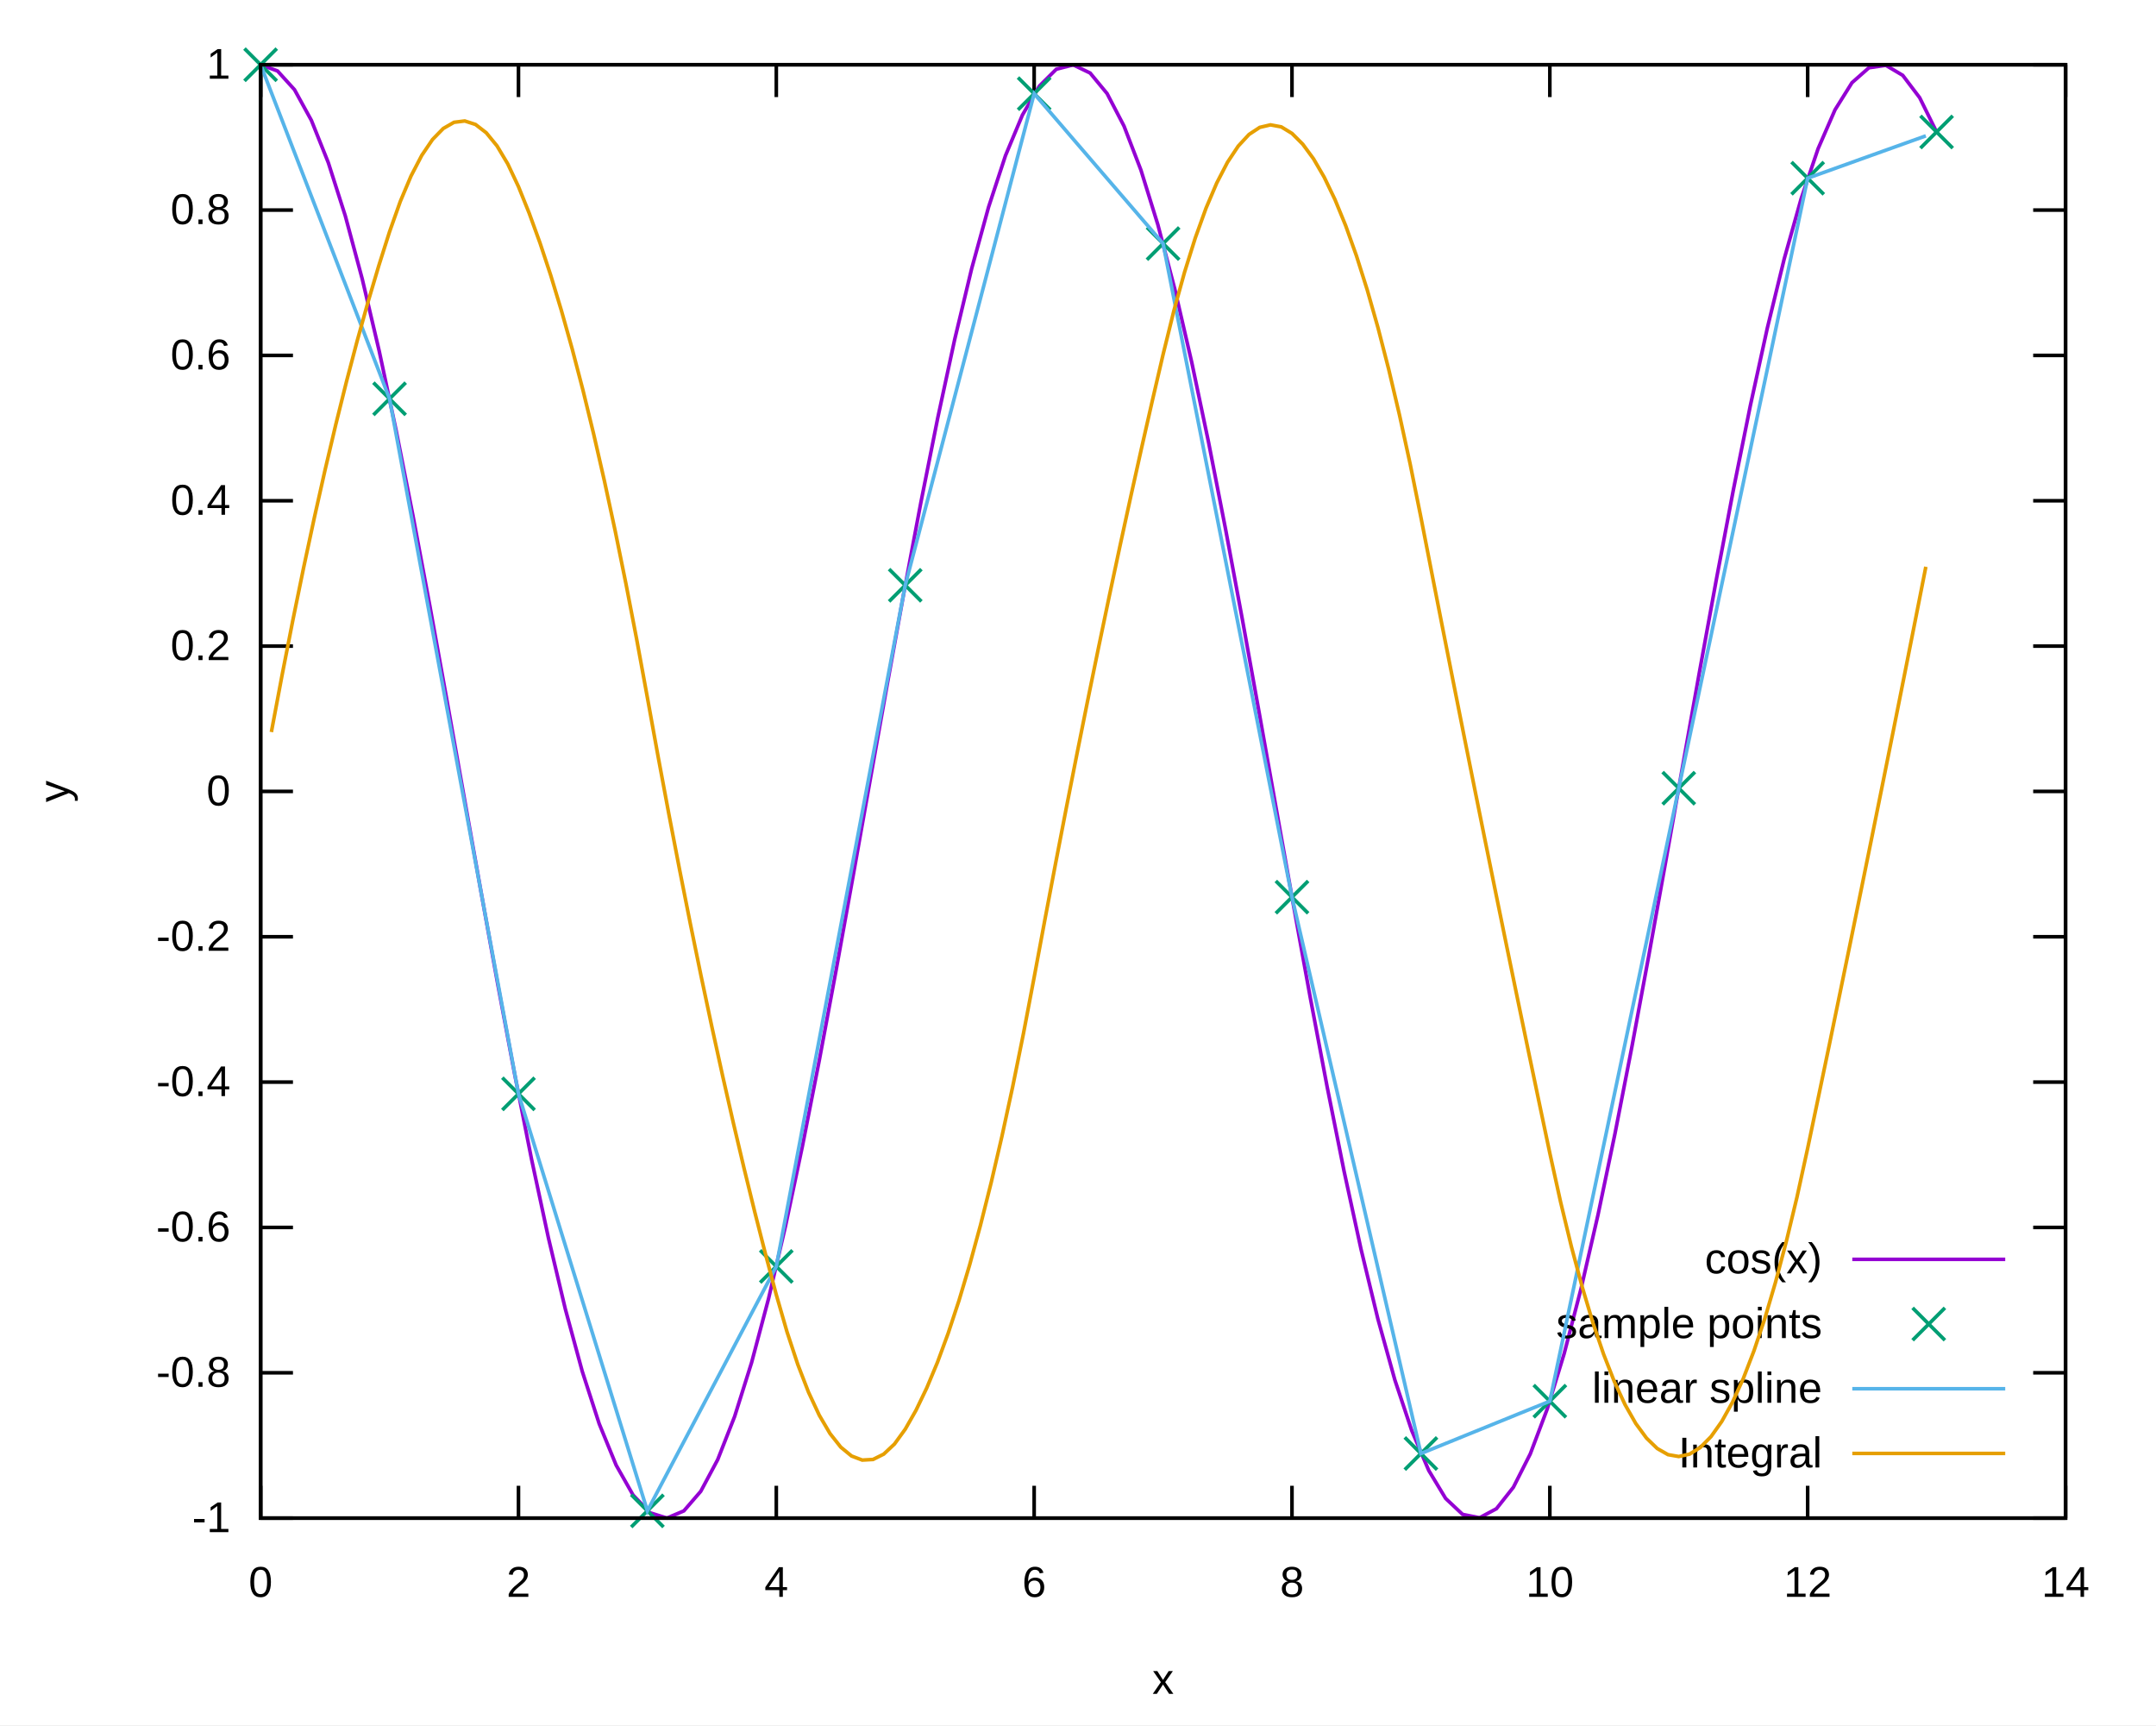
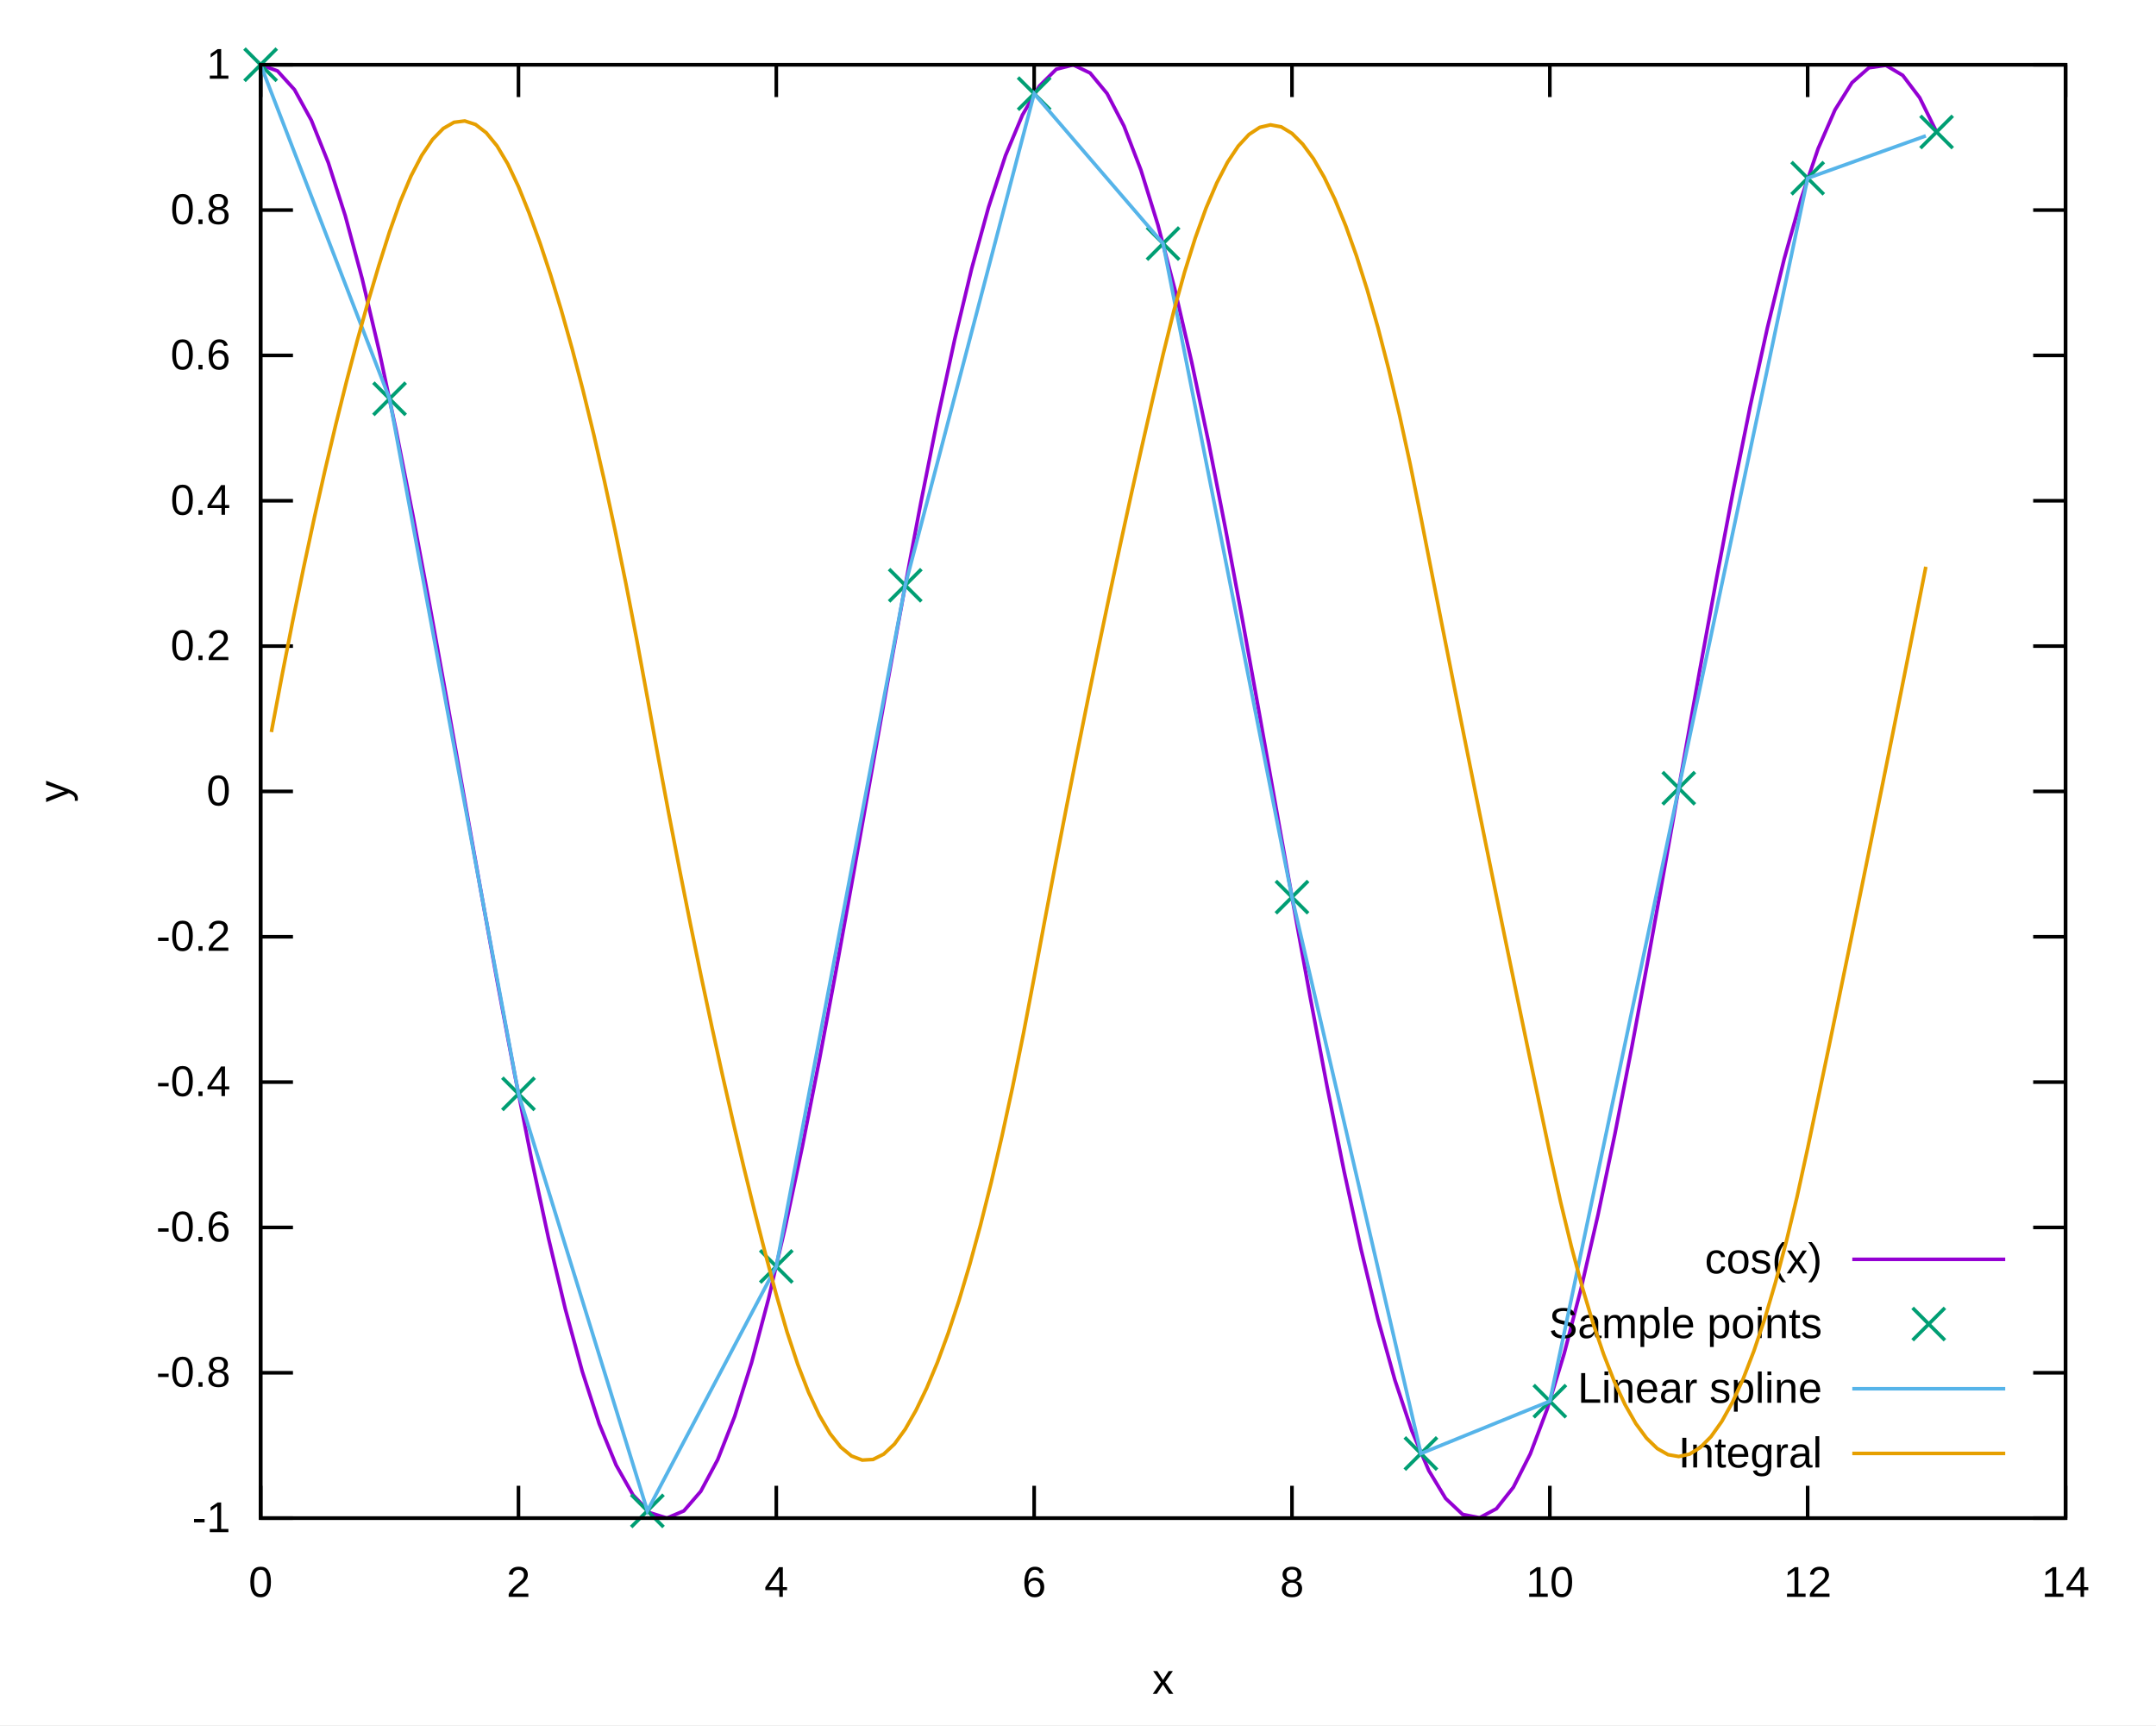
<svg xmlns="http://www.w3.org/2000/svg" xmlns:xlink="http://www.w3.org/1999/xlink" width="600" height="480" viewBox="0 0 600 480">
  <g id="gnuplot_canvas">
    <rect x="0" y="0" width="600" height="480" fill="#ffffff" />
    <defs>
      <circle id="gpDot" r="0.5" stroke-width="0.5" stroke="currentColor" />
      <path id="gpPt0" stroke-width="0.222" stroke="currentColor" d="M-1,0 h2 M0,-1 v2" />
      <path id="gpPt1" stroke-width="0.222" stroke="currentColor" d="M-1,-1 L1,1 M1,-1 L-1,1" />
      <path id="gpPt2" stroke-width="0.222" stroke="currentColor" d="M-1,0 L1,0 M0,-1 L0,1 M-1,-1 L1,1 M-1,1 L1,-1" />
      <rect id="gpPt3" stroke-width="0.222" stroke="currentColor" x="-1" y="-1" width="2" height="2" />
      <rect id="gpPt4" stroke-width="0.222" stroke="currentColor" fill="currentColor" x="-1" y="-1" width="2" height="2" />
      <circle id="gpPt5" stroke-width="0.222" stroke="currentColor" cx="0" cy="0" r="1" />
      <use xlink:href="#gpPt5" id="gpPt6" fill="currentColor" stroke="none" />
      <path id="gpPt7" stroke-width="0.222" stroke="currentColor" d="M0,-1.33 L-1.33,0.67 L1.33,0.67 z" />
      <use xlink:href="#gpPt7" id="gpPt8" fill="currentColor" stroke="none" />
      <use xlink:href="#gpPt7" id="gpPt9" stroke="currentColor" transform="rotate(180)" />
      <use xlink:href="#gpPt9" id="gpPt10" fill="currentColor" stroke="none" />
      <use xlink:href="#gpPt3" id="gpPt11" stroke="currentColor" transform="rotate(45)" />
      <use xlink:href="#gpPt11" id="gpPt12" fill="currentColor" stroke="none" />
      <path id="gpPt13" stroke-width="0.222" stroke="currentColor" d="M0,1.330 L1.265,0.411 L0.782,-1.067 L-0.782,-1.076 L-1.265,0.411 z" />
      <use xlink:href="#gpPt13" id="gpPt14" fill="currentColor" stroke="none" />
      <filter id="textbox" filterUnits="objectBoundingBox" x="0" y="0" height="1" width="1">
        <feFlood flood-color="#FFFFFF" flood-opacity="1" result="bgnd" />
        <feComposite in="SourceGraphic" in2="bgnd" operator="atop" />
      </filter>
      <filter id="greybox" filterUnits="objectBoundingBox" x="0" y="0" height="1" width="1">
        <feFlood flood-color="lightgrey" flood-opacity="1" result="grey" />
        <feComposite in="SourceGraphic" in2="grey" operator="atop" />
      </filter>
    </defs>
    <g fill="none" color="#FFFFFF" stroke="currentColor" stroke-width="1.00" stroke-linecap="butt" stroke-linejoin="miter">
</g>
    <g fill="none" color="black" stroke="currentColor" stroke-width="1.00" stroke-linecap="butt" stroke-linejoin="miter">
      <path stroke="black" d="M72.53,422.40 L81.53,422.40 M574.82,422.40 L565.82,422.40  " />
      <g transform="translate(64.14,426.30)" stroke="none" fill="black" font-family="Arial" font-size="12.00" text-anchor="end">
        <text>
          <tspan font-family="Arial">-1</tspan>
        </text>
      </g>
    </g>
    <g fill="none" color="black" stroke="currentColor" stroke-width="1.00" stroke-linecap="butt" stroke-linejoin="miter">
      <path stroke="black" d="M72.53,381.96 L81.53,381.96 M574.82,381.96 L565.82,381.96  " />
      <g transform="translate(64.14,385.86)" stroke="none" fill="black" font-family="Arial" font-size="12.00" text-anchor="end">
        <text>
          <tspan font-family="Arial">-0.8</tspan>
        </text>
      </g>
    </g>
    <g fill="none" color="black" stroke="currentColor" stroke-width="1.00" stroke-linecap="butt" stroke-linejoin="miter">
      <path stroke="black" d="M72.53,341.52 L81.53,341.52 M574.82,341.52 L565.82,341.52  " />
      <g transform="translate(64.14,345.42)" stroke="none" fill="black" font-family="Arial" font-size="12.00" text-anchor="end">
        <text>
          <tspan font-family="Arial">-0.6</tspan>
        </text>
      </g>
    </g>
    <g fill="none" color="black" stroke="currentColor" stroke-width="1.00" stroke-linecap="butt" stroke-linejoin="miter">
      <path stroke="black" d="M72.53,301.08 L81.53,301.08 M574.82,301.08 L565.82,301.08  " />
      <g transform="translate(64.14,304.98)" stroke="none" fill="black" font-family="Arial" font-size="12.00" text-anchor="end">
        <text>
          <tspan font-family="Arial">-0.4</tspan>
        </text>
      </g>
    </g>
    <g fill="none" color="black" stroke="currentColor" stroke-width="1.00" stroke-linecap="butt" stroke-linejoin="miter">
      <path stroke="black" d="M72.53,260.64 L81.53,260.64 M574.82,260.64 L565.82,260.64  " />
      <g transform="translate(64.14,264.54)" stroke="none" fill="black" font-family="Arial" font-size="12.00" text-anchor="end">
        <text>
          <tspan font-family="Arial">-0.2</tspan>
        </text>
      </g>
    </g>
    <g fill="none" color="black" stroke="currentColor" stroke-width="1.00" stroke-linecap="butt" stroke-linejoin="miter">
      <path stroke="black" d="M72.53,220.20 L81.53,220.20 M574.82,220.20 L565.82,220.20  " />
      <g transform="translate(64.14,224.10)" stroke="none" fill="black" font-family="Arial" font-size="12.00" text-anchor="end">
        <text>
          <tspan font-family="Arial"> 0</tspan>
        </text>
      </g>
    </g>
    <g fill="none" color="black" stroke="currentColor" stroke-width="1.00" stroke-linecap="butt" stroke-linejoin="miter">
      <path stroke="black" d="M72.53,179.77 L81.53,179.77 M574.82,179.77 L565.82,179.77  " />
      <g transform="translate(64.14,183.67)" stroke="none" fill="black" font-family="Arial" font-size="12.00" text-anchor="end">
        <text>
          <tspan font-family="Arial"> 0.2</tspan>
        </text>
      </g>
    </g>
    <g fill="none" color="black" stroke="currentColor" stroke-width="1.00" stroke-linecap="butt" stroke-linejoin="miter">
      <path stroke="black" d="M72.53,139.33 L81.53,139.33 M574.82,139.33 L565.82,139.33  " />
      <g transform="translate(64.14,143.23)" stroke="none" fill="black" font-family="Arial" font-size="12.00" text-anchor="end">
        <text>
          <tspan font-family="Arial"> 0.4</tspan>
        </text>
      </g>
    </g>
    <g fill="none" color="black" stroke="currentColor" stroke-width="1.00" stroke-linecap="butt" stroke-linejoin="miter">
      <path stroke="black" d="M72.53,98.89 L81.53,98.89 M574.82,98.89 L565.82,98.89  " />
      <g transform="translate(64.14,102.79)" stroke="none" fill="black" font-family="Arial" font-size="12.00" text-anchor="end">
        <text>
          <tspan font-family="Arial"> 0.6</tspan>
        </text>
      </g>
    </g>
    <g fill="none" color="black" stroke="currentColor" stroke-width="1.00" stroke-linecap="butt" stroke-linejoin="miter">
      <path stroke="black" d="M72.53,58.45 L81.53,58.45 M574.82,58.45 L565.82,58.45  " />
      <g transform="translate(64.14,62.35)" stroke="none" fill="black" font-family="Arial" font-size="12.00" text-anchor="end">
        <text>
          <tspan font-family="Arial"> 0.8</tspan>
        </text>
      </g>
    </g>
    <g fill="none" color="black" stroke="currentColor" stroke-width="1.00" stroke-linecap="butt" stroke-linejoin="miter">
      <path stroke="black" d="M72.53,18.01 L81.53,18.01 M574.82,18.01 L565.82,18.01  " />
      <g transform="translate(64.14,21.91)" stroke="none" fill="black" font-family="Arial" font-size="12.00" text-anchor="end">
        <text>
          <tspan font-family="Arial"> 1</tspan>
        </text>
      </g>
    </g>
    <g fill="none" color="black" stroke="currentColor" stroke-width="1.00" stroke-linecap="butt" stroke-linejoin="miter">
      <path stroke="black" d="M72.53,422.40 L72.53,413.40 M72.53,18.01 L72.53,27.01  " />
      <g transform="translate(72.53,444.30)" stroke="none" fill="black" font-family="Arial" font-size="12.00" text-anchor="middle">
        <text>
          <tspan font-family="Arial"> 0</tspan>
        </text>
      </g>
    </g>
    <g fill="none" color="black" stroke="currentColor" stroke-width="1.00" stroke-linecap="butt" stroke-linejoin="miter">
      <path stroke="black" d="M144.29,422.40 L144.29,413.40 M144.29,18.01 L144.29,27.01  " />
      <g transform="translate(144.29,444.30)" stroke="none" fill="black" font-family="Arial" font-size="12.00" text-anchor="middle">
        <text>
          <tspan font-family="Arial"> 2</tspan>
        </text>
      </g>
    </g>
    <g fill="none" color="black" stroke="currentColor" stroke-width="1.00" stroke-linecap="butt" stroke-linejoin="miter">
      <path stroke="black" d="M216.04,422.40 L216.04,413.40 M216.04,18.01 L216.04,27.01  " />
      <g transform="translate(216.04,444.30)" stroke="none" fill="black" font-family="Arial" font-size="12.00" text-anchor="middle">
        <text>
          <tspan font-family="Arial"> 4</tspan>
        </text>
      </g>
    </g>
    <g fill="none" color="black" stroke="currentColor" stroke-width="1.00" stroke-linecap="butt" stroke-linejoin="miter">
      <path stroke="black" d="M287.80,422.40 L287.80,413.40 M287.80,18.01 L287.80,27.01  " />
      <g transform="translate(287.80,444.30)" stroke="none" fill="black" font-family="Arial" font-size="12.00" text-anchor="middle">
        <text>
          <tspan font-family="Arial"> 6</tspan>
        </text>
      </g>
    </g>
    <g fill="none" color="black" stroke="currentColor" stroke-width="1.00" stroke-linecap="butt" stroke-linejoin="miter">
      <path stroke="black" d="M359.55,422.40 L359.55,413.40 M359.55,18.01 L359.55,27.01  " />
      <g transform="translate(359.55,444.30)" stroke="none" fill="black" font-family="Arial" font-size="12.00" text-anchor="middle">
        <text>
          <tspan font-family="Arial"> 8</tspan>
        </text>
      </g>
    </g>
    <g fill="none" color="black" stroke="currentColor" stroke-width="1.00" stroke-linecap="butt" stroke-linejoin="miter">
      <path stroke="black" d="M431.31,422.40 L431.31,413.40 M431.31,18.01 L431.31,27.01  " />
      <g transform="translate(431.31,444.30)" stroke="none" fill="black" font-family="Arial" font-size="12.00" text-anchor="middle">
        <text>
          <tspan font-family="Arial"> 10</tspan>
        </text>
      </g>
    </g>
    <g fill="none" color="black" stroke="currentColor" stroke-width="1.00" stroke-linecap="butt" stroke-linejoin="miter">
      <path stroke="black" d="M503.06,422.40 L503.06,413.40 M503.06,18.01 L503.06,27.01  " />
      <g transform="translate(503.06,444.30)" stroke="none" fill="black" font-family="Arial" font-size="12.00" text-anchor="middle">
        <text>
          <tspan font-family="Arial"> 12</tspan>
        </text>
      </g>
    </g>
    <g fill="none" color="black" stroke="currentColor" stroke-width="1.00" stroke-linecap="butt" stroke-linejoin="miter">
      <path stroke="black" d="M574.82,422.40 L574.82,413.40 M574.82,18.01 L574.82,27.01  " />
      <g transform="translate(574.82,444.30)" stroke="none" fill="black" font-family="Arial" font-size="12.00" text-anchor="middle">
        <text>
          <tspan font-family="Arial"> 14</tspan>
        </text>
      </g>
    </g>
    <g fill="none" color="black" stroke="currentColor" stroke-width="1.00" stroke-linecap="butt" stroke-linejoin="miter">
</g>
    <g fill="none" color="black" stroke="currentColor" stroke-width="1.00" stroke-linecap="butt" stroke-linejoin="miter">
      <path stroke="black" d="M72.53,18.01 L72.53,422.40 L574.82,422.40 L574.82,18.01 L72.53,18.01 Z  " />
    </g>
    <g fill="none" color="black" stroke="currentColor" stroke-width="1.00" stroke-linecap="butt" stroke-linejoin="miter">
</g>
    <g id="gnuplot_plot_1">
      <g fill="none" color="black" stroke="currentColor" stroke-width="1.00" stroke-linecap="butt" stroke-linejoin="miter">
        <g transform="translate(507.09,354.30)" stroke="none" fill="black" font-family="Arial" font-size="12.00" text-anchor="end">
          <text>
            <tspan font-family="Arial">cos(x)</tspan>
          </text>
        </g>
      </g>
      <g fill="none" color="black" stroke="currentColor" stroke-width="1.00" stroke-linecap="butt" stroke-linejoin="miter">
        <path stroke="rgb(148,   0, 211)" d="M515.48,350.40 L558.04,350.40 M72.53,18.01 L77.24,19.75 L81.95,24.94 L86.66,33.50 L91.37,45.27 L96.09,60.05   L100.80,77.59 L105.51,97.58 L110.22,119.69 L114.93,143.52 L119.64,168.68 L124.35,194.73 L129.06,221.21 L133.78,247.67   L138.49,273.67 L143.20,298.74 L147.91,322.46 L152.62,344.42 L157.33,364.24 L162.04,381.58 L166.75,396.14 L171.47,407.67   L176.18,415.98 L180.89,420.91 L185.60,422.39 L190.31,420.39 L195.02,414.94 L199.73,406.13 L204.44,394.13 L209.16,379.13   L213.87,361.39 L218.58,341.23 L223.29,318.98 L228.00,295.03 L232.71,269.79 L237.42,243.69 L242.13,217.20 L246.85,190.75   L251.56,164.81 L256.27,139.83 L260.98,116.23 L265.69,94.42 L270.40,74.77 L275.11,57.63 L279.82,43.29 L284.54,31.99   L289.25,23.94 L293.96,19.26 L298.67,18.05 L303.38,20.32 L308.09,26.02 L312.80,35.07 L317.51,47.31 L322.23,62.53   L326.94,80.46 L331.65,100.80 L336.36,123.19 L341.07,147.25 L345.78,172.57 L350.49,198.71 L355.20,225.22 L359.92,251.64   L364.63,277.53 L369.34,302.42 L374.05,325.90 L378.76,347.56 L383.47,367.03 L388.18,383.96 L392.89,398.08 L397.61,409.14   L402.32,416.94 L407.03,421.36 L411.74,422.31 L416.45,419.78 L421.16,413.82 L425.87,404.52 L430.58,392.05 L435.30,376.62   L440.01,358.49 L444.72,337.99 L449.43,315.46 L454.14,291.28 L458.85,265.89 L463.56,239.70 L468.27,213.18 L472.98,186.79   L477.70,160.96 L482.41,136.16 L487.12,112.81 L491.83,91.30 L496.54,72.01 L501.25,55.28 L505.96,41.38 L510.67,30.56   L515.39,23.01 L520.10,18.86 L524.81,18.17 L529.52,20.96 L534.23,27.18 L538.94,36.72  " />
      </g>
    </g>
    <g id="gnuplot_plot_2">
      <g fill="none" color="black" stroke="currentColor" stroke-width="1.00" stroke-linecap="butt" stroke-linejoin="miter">
        <g transform="translate(507.09,372.30)" stroke="none" fill="black" font-family="Arial" font-size="12.00" text-anchor="end">
          <text>
-             <tspan font-family="Arial">sample points</tspan>
+             <tspan font-family="Arial">Sample points</tspan>
          </text>
        </g>
      </g>
      <g fill="none" color="black" stroke="currentColor" stroke-width="1.00" stroke-linecap="butt" stroke-linejoin="miter">
        <use xlink:href="#gpPt1" transform="translate(72.53,18.01) scale(4.50)" color="rgb(  0, 158, 115)" />
        <use xlink:href="#gpPt1" transform="translate(108.41,110.96) scale(4.50)" color="rgb(  0, 158, 115)" />
        <use xlink:href="#gpPt1" transform="translate(144.29,304.35) scale(4.50)" color="rgb(  0, 158, 115)" />
        <use xlink:href="#gpPt1" transform="translate(180.16,420.38) scale(4.50)" color="rgb(  0, 158, 115)" />
        <use xlink:href="#gpPt1" transform="translate(216.04,352.37) scale(4.50)" color="rgb(  0, 158, 115)" />
        <use xlink:href="#gpPt1" transform="translate(251.92,162.85) scale(4.50)" color="rgb(  0, 158, 115)" />
        <use xlink:href="#gpPt1" transform="translate(287.80,26.06) scale(4.50)" color="rgb(  0, 158, 115)" />
        <use xlink:href="#gpPt1" transform="translate(323.68,67.77) scale(4.50)" color="rgb(  0, 158, 115)" />
        <use xlink:href="#gpPt1" transform="translate(359.55,249.62) scale(4.50)" color="rgb(  0, 158, 115)" />
        <use xlink:href="#gpPt1" transform="translate(395.43,404.43) scale(4.50)" color="rgb(  0, 158, 115)" />
        <use xlink:href="#gpPt1" transform="translate(431.31,389.86) scale(4.50)" color="rgb(  0, 158, 115)" />
        <use xlink:href="#gpPt1" transform="translate(467.19,219.31) scale(4.50)" color="rgb(  0, 158, 115)" />
        <use xlink:href="#gpPt1" transform="translate(503.06,49.58) scale(4.50)" color="rgb(  0, 158, 115)" />
        <use xlink:href="#gpPt1" transform="translate(538.94,36.72) scale(4.50)" color="rgb(  0, 158, 115)" />
        <use xlink:href="#gpPt1" transform="translate(536.76,368.40) scale(4.50)" color="rgb(  0, 158, 115)" />
      </g>
    </g>
    <g id="gnuplot_plot_3">
      <g fill="none" color="black" stroke="currentColor" stroke-width="1.00" stroke-linecap="butt" stroke-linejoin="miter">
        <g transform="translate(507.09,390.30)" stroke="none" fill="black" font-family="Arial" font-size="12.00" text-anchor="end">
          <text>
-             <tspan font-family="Arial">linear spline</tspan>
+             <tspan font-family="Arial">Linear spline</tspan>
          </text>
        </g>
      </g>
      <g fill="none" color="black" stroke="currentColor" stroke-width="1.00" stroke-linecap="butt" stroke-linejoin="miter">
        <path stroke="rgb( 86, 180, 233)" d="M515.48,386.40 L558.04,386.40 M72.53,18.01 L75.52,25.76 L78.51,33.50 L81.50,41.25 L84.49,48.99 L87.48,56.74   L90.47,64.48 L93.46,72.23 L96.45,79.98 L99.44,87.72 L102.43,95.47 L105.42,103.21 L108.41,110.96 L111.40,127.07   L114.39,143.19 L117.38,159.31 L120.37,175.42 L123.36,191.54 L126.35,207.65 L129.34,223.77 L132.33,239.88 L135.32,256.00   L138.31,272.12 L141.30,288.23 L144.29,304.35 L147.28,314.02 L150.27,323.69 L153.26,333.35 L156.24,343.02 L159.23,352.69   L162.22,362.36 L165.21,372.03 L168.20,381.70 L171.19,391.37 L174.18,401.04 L177.17,410.71 L180.16,420.38 L183.15,414.71   L186.14,409.04 L189.13,403.37 L192.12,397.71 L195.11,392.04 L198.10,386.37 L201.09,380.71 L204.08,375.04 L207.07,369.37   L210.06,363.70 L213.05,358.04 L216.04,352.37 L219.03,336.58 L222.02,320.78 L225.01,304.99 L228.00,289.20 L230.99,273.40   L233.98,257.61 L236.97,241.82 L239.96,226.02 L242.95,210.23 L245.94,194.44 L248.93,178.64 L251.92,162.85 L254.91,151.45   L257.90,140.05 L260.89,128.65 L263.88,117.25 L266.87,105.86 L269.86,94.46 L272.85,83.06 L275.84,71.66 L278.83,60.26   L281.82,48.86 L284.81,37.46 L287.80,26.06 L290.79,29.54 L293.78,33.01 L296.77,36.49 L299.76,39.97 L302.75,43.44   L305.74,46.92 L308.73,50.39 L311.72,53.87 L314.71,57.34 L317.70,60.82 L320.69,64.29 L323.68,67.77 L326.66,82.92   L329.65,98.08 L332.64,113.23 L335.63,128.39 L338.62,143.54 L341.61,158.70 L344.60,173.85 L347.59,189.01 L350.58,204.16   L353.57,219.32 L356.56,234.47 L359.55,249.62 L362.54,262.53 L365.53,275.43 L368.52,288.33 L371.51,301.23 L374.50,314.13   L377.49,327.03 L380.48,339.93 L383.47,352.83 L386.46,365.73 L389.45,378.63 L392.44,391.53 L395.43,404.43 L398.42,403.22   L401.41,402.00 L404.40,400.79 L407.39,399.57 L410.38,398.36 L413.37,397.15 L416.36,395.93 L419.35,394.72 L422.34,393.50   L425.33,392.29 L428.32,391.08 L431.31,389.86 L434.30,375.65 L437.29,361.44 L440.28,347.22 L443.27,333.01 L446.26,318.80   L449.25,304.59 L452.24,290.37 L455.23,276.16 L458.22,261.95 L461.21,247.74 L464.20,233.52 L467.19,219.31 L470.18,205.17   L473.17,191.02 L476.16,176.88 L479.14,162.73 L482.14,148.59 L485.13,134.45 L488.11,120.30 L491.11,106.16 L494.09,92.01   L497.08,77.87 L500.08,63.73 L503.06,49.58 L506.05,48.51 L509.05,47.44 L512.03,46.37 L515.02,45.30 L518.01,44.22   L521.00,43.15 L523.99,42.08 L526.98,41.01 L529.97,39.94 L532.96,38.87 L535.95,37.80  " />
      </g>
    </g>
    <g id="gnuplot_plot_4">
      <g fill="none" color="black" stroke="currentColor" stroke-width="1.00" stroke-linecap="butt" stroke-linejoin="miter">
        <g transform="translate(507.09,408.30)" stroke="none" fill="black" font-family="Arial" font-size="12.00" text-anchor="end">
          <text>
            <tspan font-family="Arial">Integral</tspan>
          </text>
        </g>
      </g>
      <g fill="none" color="black" stroke="currentColor" stroke-width="1.00" stroke-linecap="butt" stroke-linejoin="miter">
        <path stroke="rgb(230, 159,   0)" d="M515.48,404.40 L558.04,404.40 M75.52,203.68 L78.51,187.80 L81.50,172.56 L84.49,157.97 L87.48,144.03 L90.47,130.73   L93.46,118.07 L96.45,106.06 L99.44,94.70 L102.43,83.98 L105.42,73.91 L108.41,64.48 L111.40,56.05 L114.39,48.96   L117.38,43.22 L120.37,38.81 L123.36,35.75 L126.35,34.03 L129.34,33.66 L132.33,34.63 L135.32,36.94 L138.31,40.59   L141.30,45.59 L144.29,51.93 L147.28,59.35 L150.27,67.57 L153.26,76.59 L156.24,86.43 L159.23,97.06 L162.22,108.51   L165.21,120.76 L168.20,133.81 L171.19,147.67 L174.18,162.34 L177.17,177.81 L180.16,194.09 L183.15,210.53 L186.14,226.51   L189.13,242.01 L192.12,257.04 L195.11,271.59 L198.10,285.67 L201.09,299.29 L204.08,312.42 L207.07,325.09 L210.06,337.29   L213.05,349.01 L216.04,360.26 L219.03,370.61 L222.02,379.65 L225.01,387.38 L228.00,393.78 L230.99,398.87 L233.98,402.65   L236.97,405.11 L239.96,406.25 L242.95,406.08 L245.94,404.59 L248.93,401.78 L251.92,397.66 L254.91,392.41 L257.90,386.20   L260.89,379.05 L263.88,370.94 L266.87,361.89 L269.86,351.89 L272.85,340.93 L275.84,329.03 L278.83,316.17 L281.82,302.37   L284.81,287.62 L287.80,271.91 L290.79,255.88 L293.78,240.14 L296.77,224.68 L299.76,209.52 L302.75,194.64 L305.74,180.06   L308.73,165.76 L311.72,151.75 L314.71,138.04 L317.70,124.61 L320.69,111.47 L323.68,98.62 L326.66,86.55 L329.65,75.74   L332.64,66.20 L335.63,57.92 L338.62,50.90 L341.61,45.14 L344.60,40.64 L347.59,37.41 L350.58,35.44 L353.57,34.74   L356.56,35.30 L359.55,37.12 L362.54,40.11 L365.53,44.17 L368.52,49.31 L371.51,55.52 L374.50,62.81 L377.49,71.18   L380.48,80.62 L383.47,91.13 L386.46,102.72 L389.45,115.39 L392.44,129.12 L395.43,143.94 L398.42,159.24 L401.41,174.44   L404.40,189.54 L407.39,204.54 L410.38,219.44 L413.37,234.23 L416.36,248.93 L419.35,263.52 L422.34,278.01 L425.33,292.40   L428.32,306.69 L431.31,320.88 L434.30,334.43 L437.29,346.79 L440.28,357.96 L443.27,367.96 L446.26,376.77 L449.25,384.39   L452.24,390.83 L455.23,396.08 L458.22,400.15 L461.21,403.04 L464.20,404.74 L467.19,405.26 L470.18,404.60 L473.17,402.75   L476.16,399.73 L479.14,395.53 L482.14,390.15 L485.13,383.60 L488.11,375.86 L491.11,366.95 L494.09,356.85 L497.08,345.58   L500.08,333.13 L503.06,319.50 L506.05,305.24 L509.05,290.89 L512.03,276.44 L515.02,261.91 L518.01,247.29 L521.00,232.58   L523.99,217.78 L526.98,202.90 L529.97,187.92 L532.96,172.85 L535.95,157.70  " />
      </g>
    </g>
    <g fill="none" color="#FFFFFF" stroke="rgb(230, 159,   0)" stroke-width="2.00" stroke-linecap="butt" stroke-linejoin="miter">
</g>
    <g fill="none" color="black" stroke="currentColor" stroke-width="2.00" stroke-linecap="butt" stroke-linejoin="miter">
</g>
    <g fill="none" color="black" stroke="black" stroke-width="1.00" stroke-linecap="butt" stroke-linejoin="miter">
</g>
    <g fill="none" color="black" stroke="currentColor" stroke-width="1.00" stroke-linecap="butt" stroke-linejoin="miter">
      <path stroke="black" d="M72.53,18.01 L72.53,422.40 L574.82,422.40 L574.82,18.01 L72.53,18.01 Z  " />
      <g transform="translate(19.18,220.21) rotate(270.00)" stroke="none" fill="black" font-family="Arial" font-size="12.00" text-anchor="middle">
        <text>
          <tspan font-family="Arial">y</tspan>
        </text>
      </g>
    </g>
    <g fill="none" color="black" stroke="currentColor" stroke-width="1.00" stroke-linecap="butt" stroke-linejoin="miter">
      <g transform="translate(323.67,471.30)" stroke="none" fill="black" font-family="Arial" font-size="12.00" text-anchor="middle">
        <text>
          <tspan font-family="Arial">x</tspan>
        </text>
      </g>
    </g>
    <g fill="none" color="black" stroke="currentColor" stroke-width="1.00" stroke-linecap="butt" stroke-linejoin="miter">
</g>
    <g fill="none" color="black" stroke="currentColor" stroke-width="1.00" stroke-linecap="butt" stroke-linejoin="miter">
</g>
  </g>
</svg>
